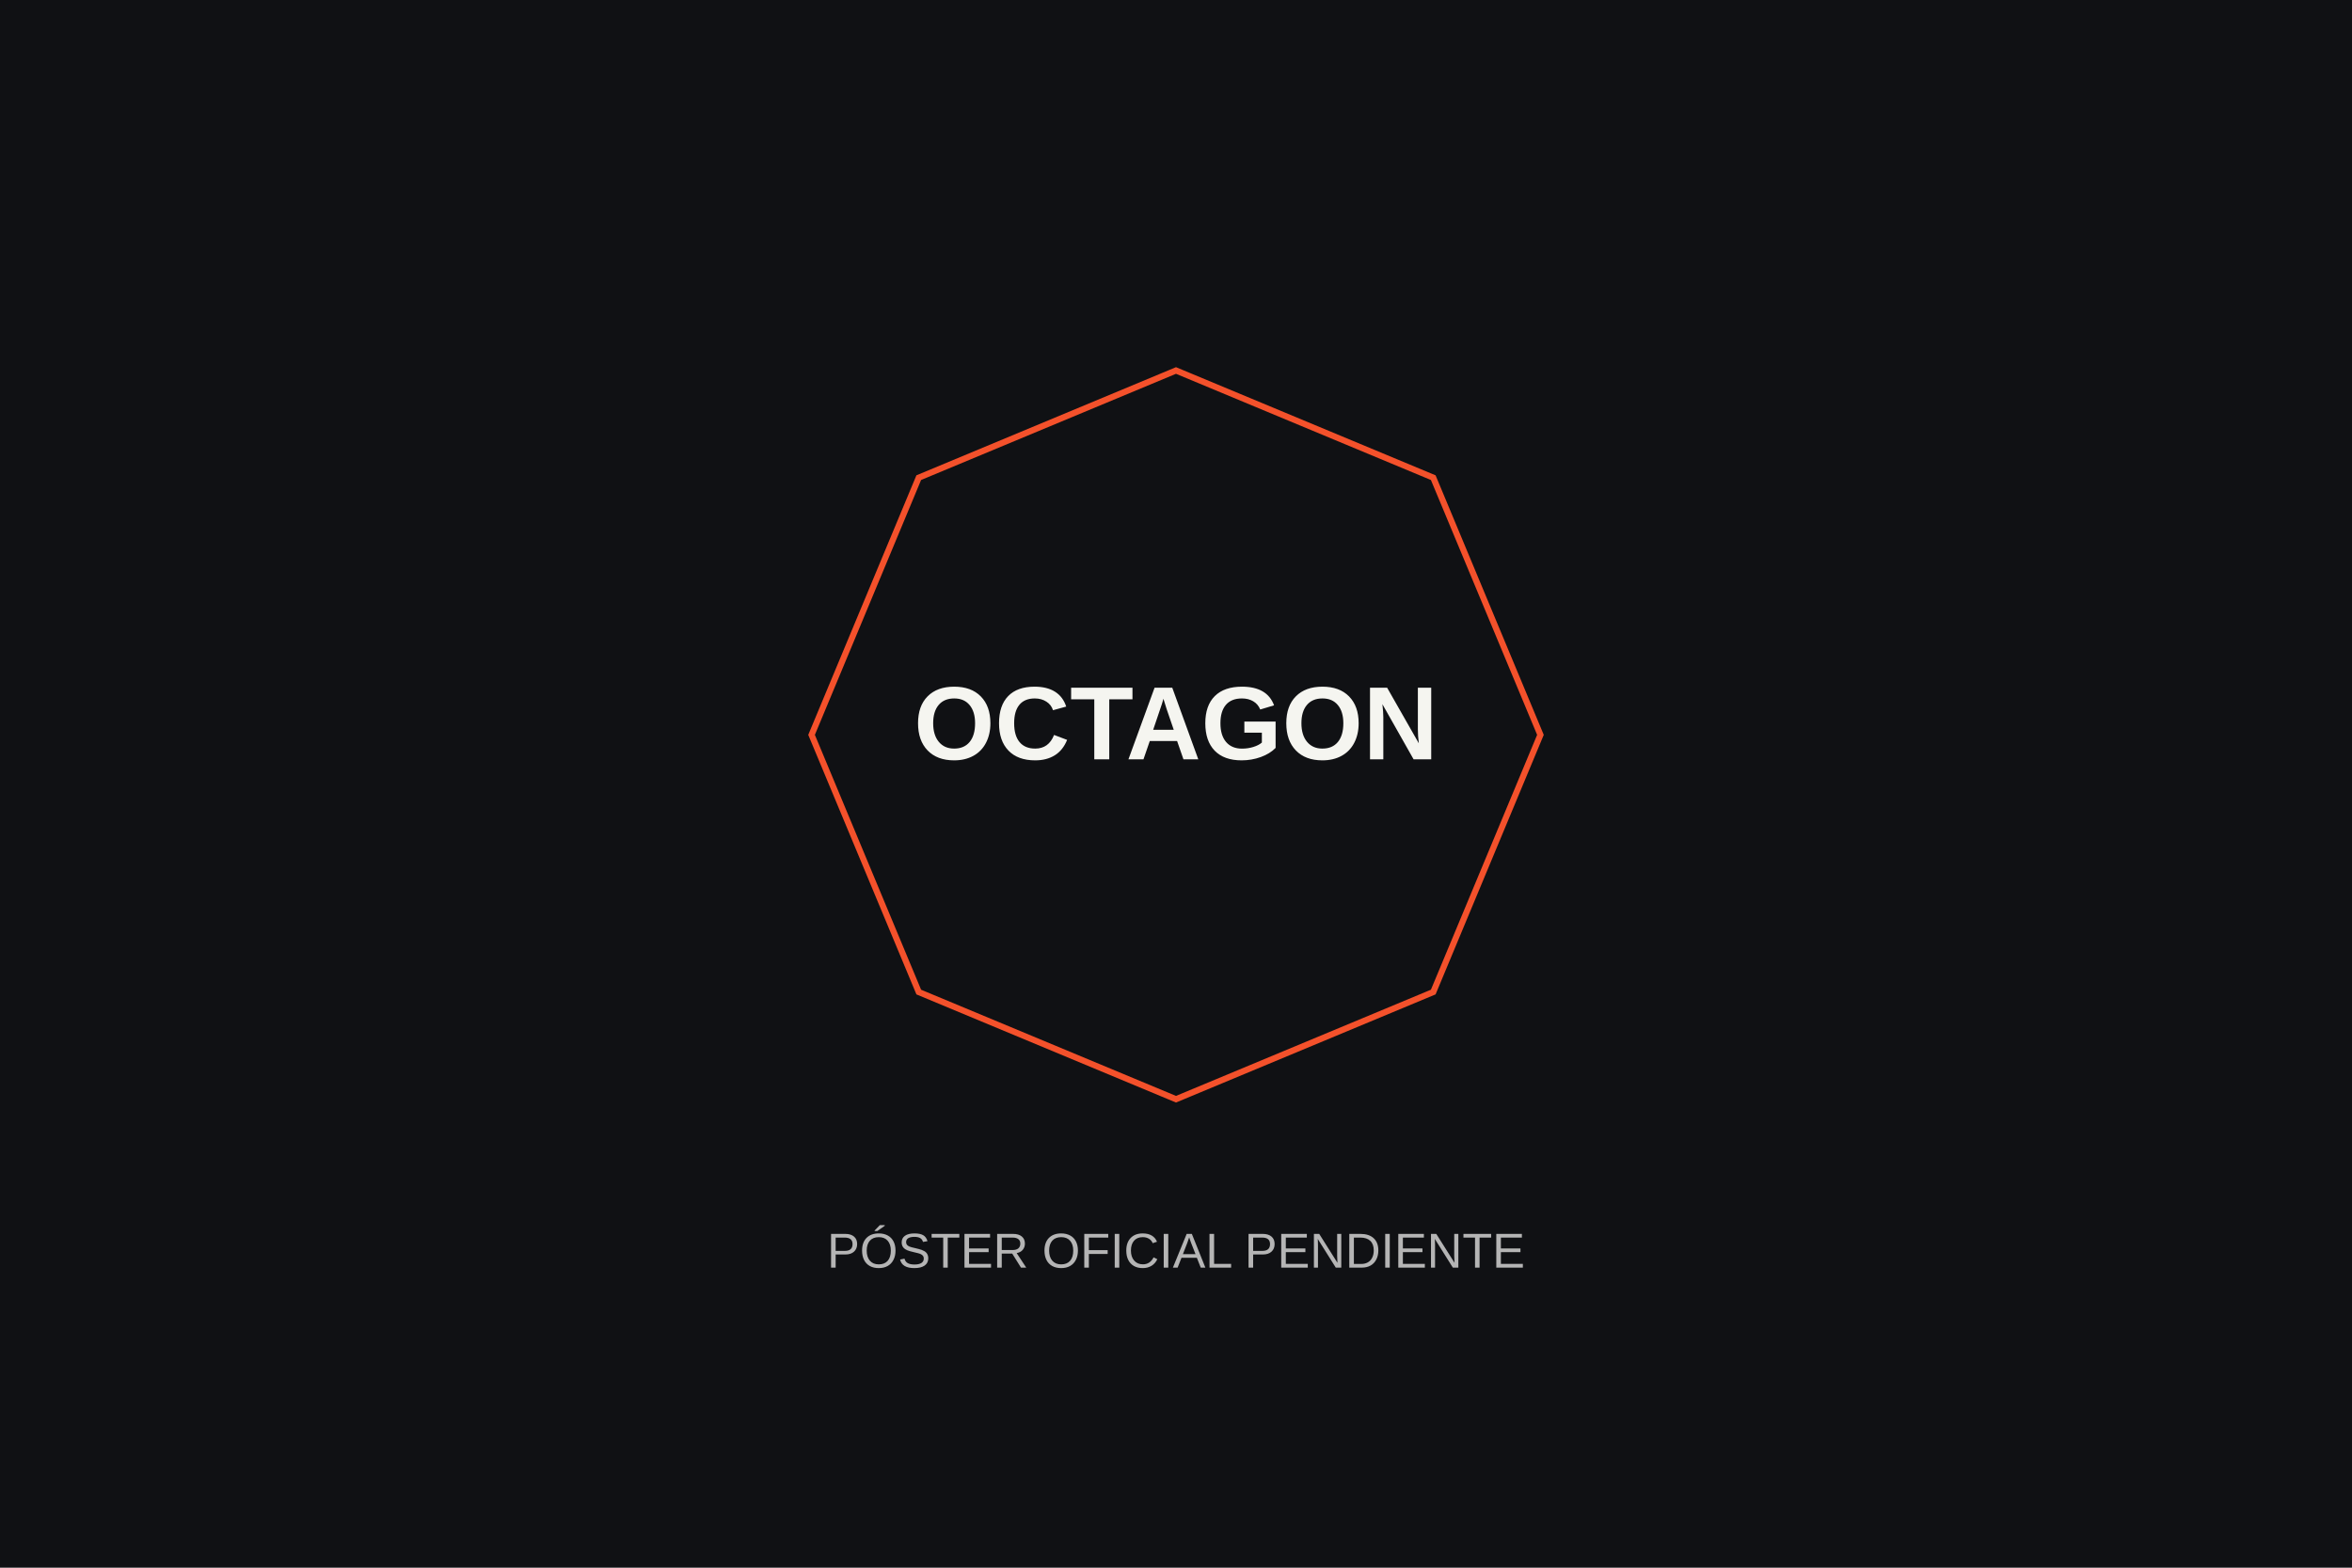
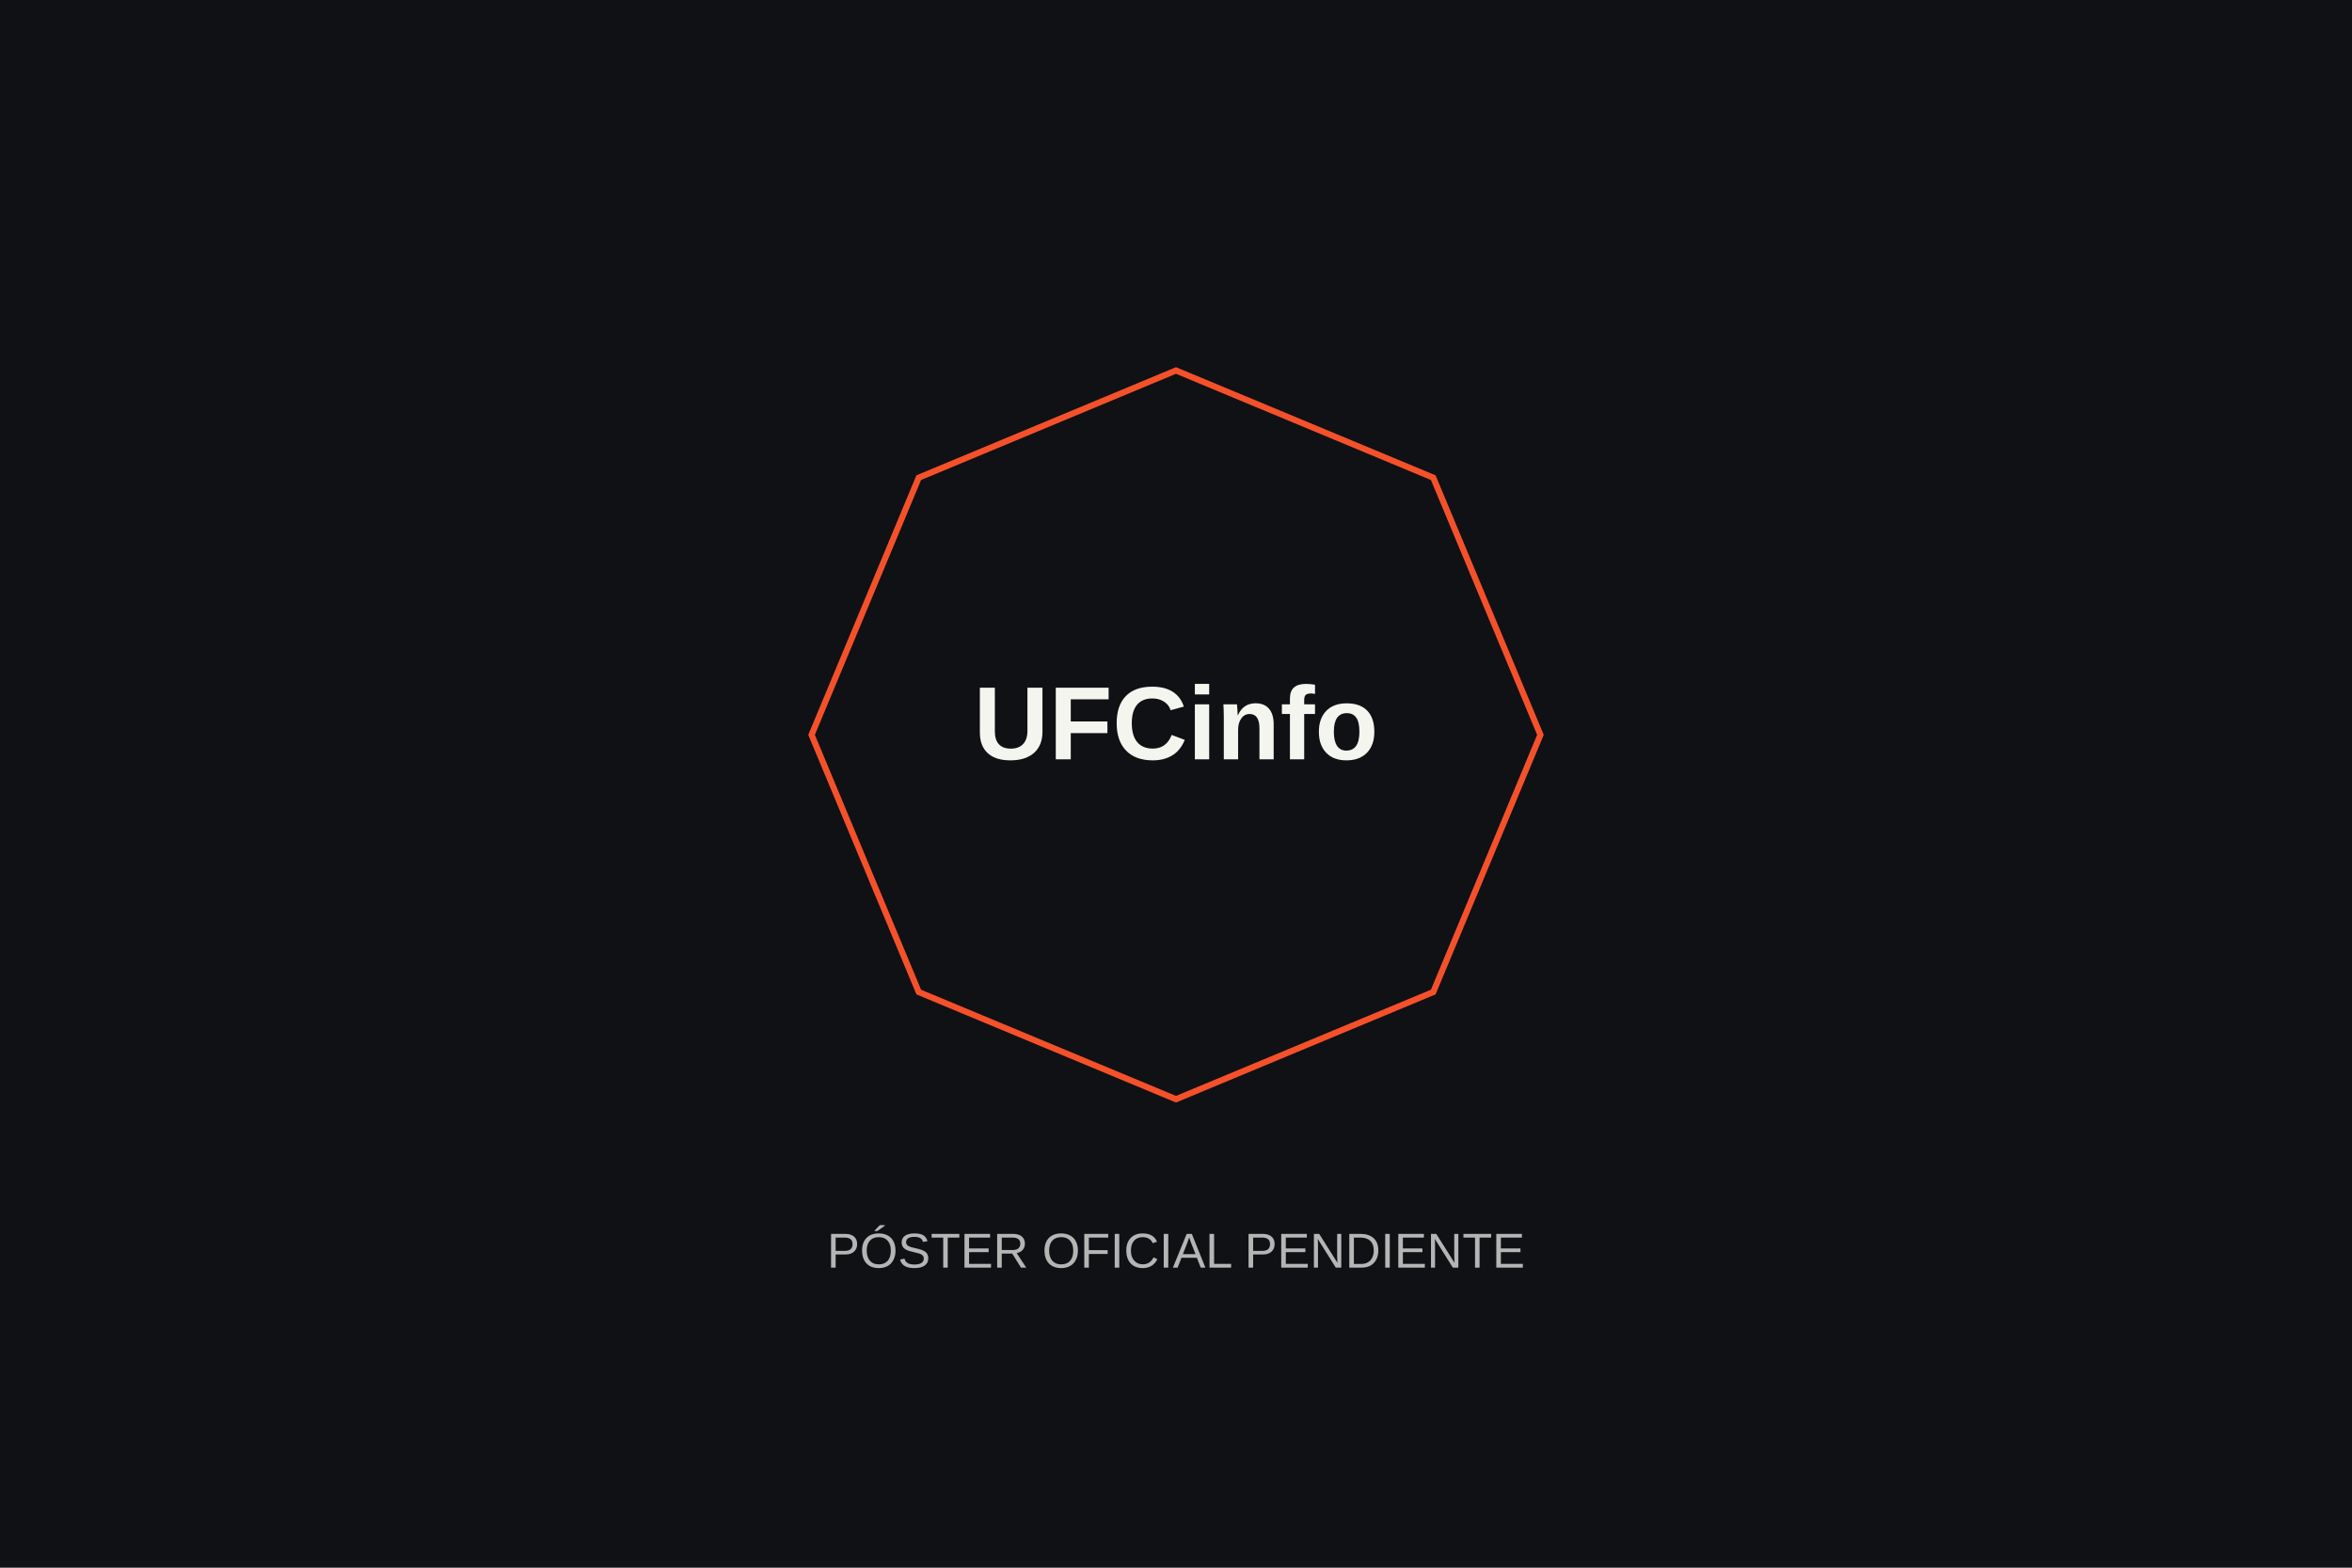
<svg xmlns="http://www.w3.org/2000/svg" width="768" height="512" viewBox="0 0 768 512">
  <rect width="768" height="512" fill="#101114" />
  <path d="M300 156 384 121 468 156 503 240 468 324 384 359 300 324 265 240Z" fill="none" stroke="#f4512b" stroke-width="2" />
-   <text x="384" y="248" font-family="Arial,sans-serif" font-weight="bold" font-size="34" fill="#f5f5f0" text-anchor="middle">OCTAGON</text>
+   <text x="384" y="248" font-family="Arial,sans-serif" font-weight="bold" font-size="34" fill="#f5f5f0" text-anchor="middle">UFCinfo</text>
  <text x="384" y="414" font-family="Arial,sans-serif" font-size="16" fill="#b5b5b5" text-anchor="middle">PÓSTER OFICIAL PENDIENTE</text>
</svg>
